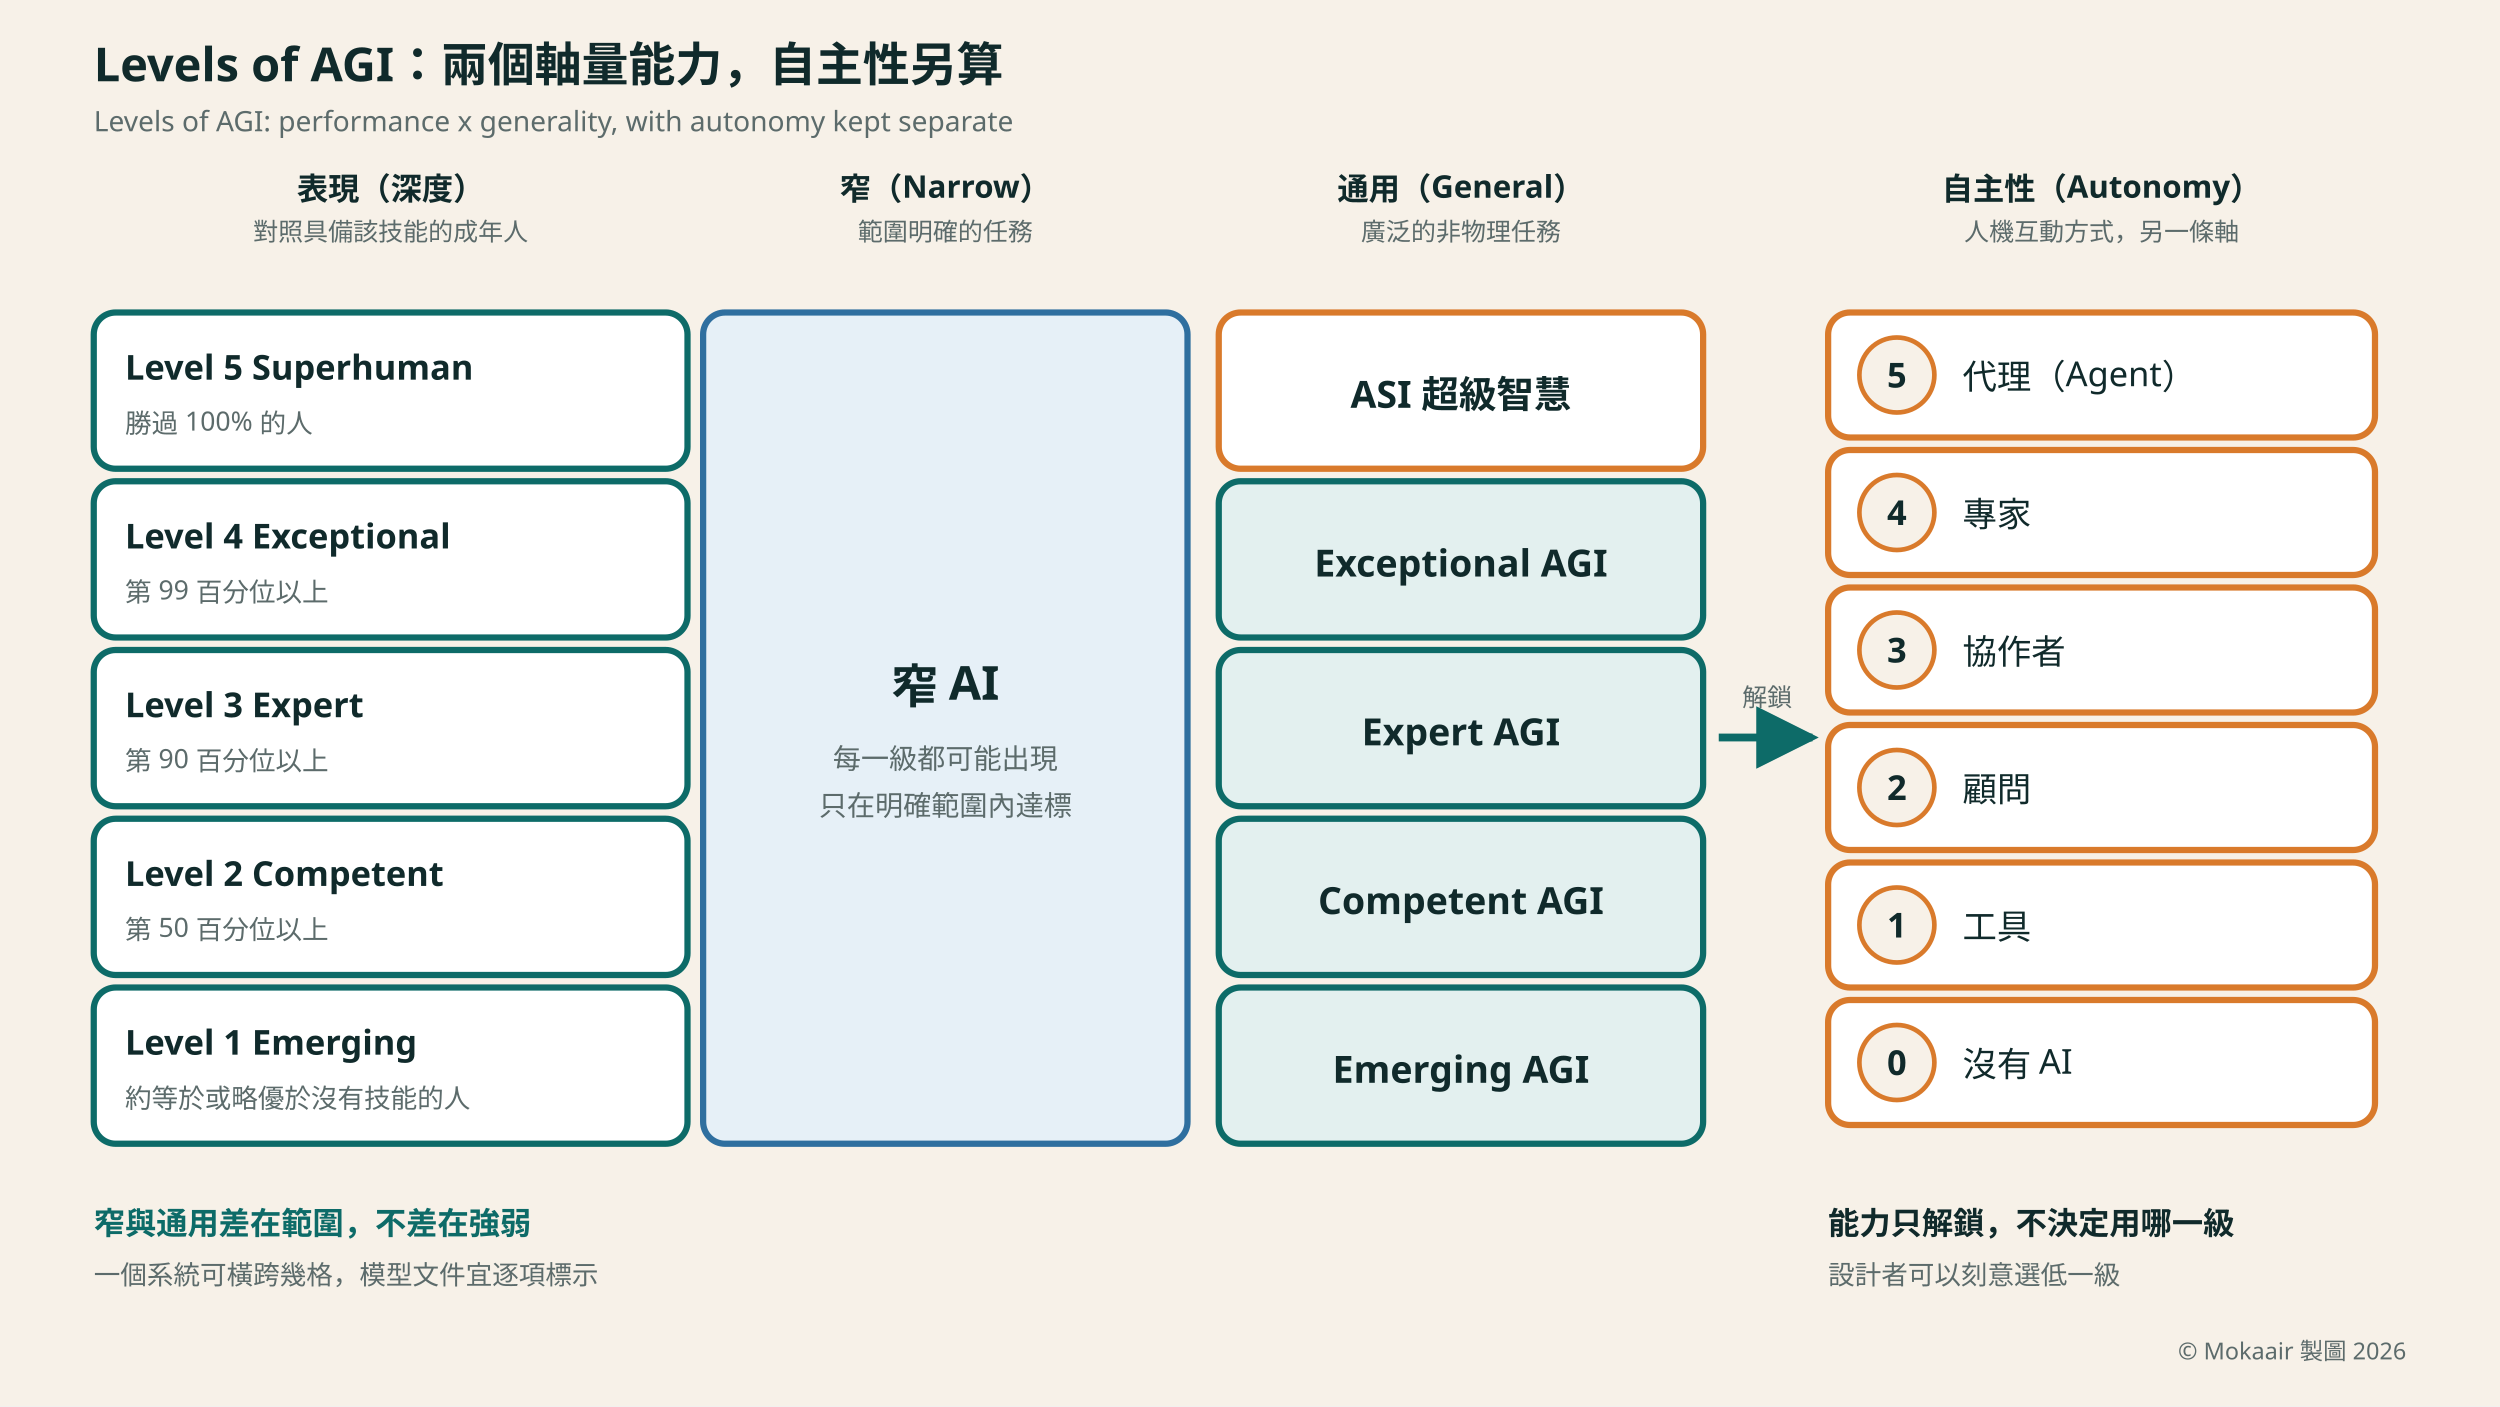
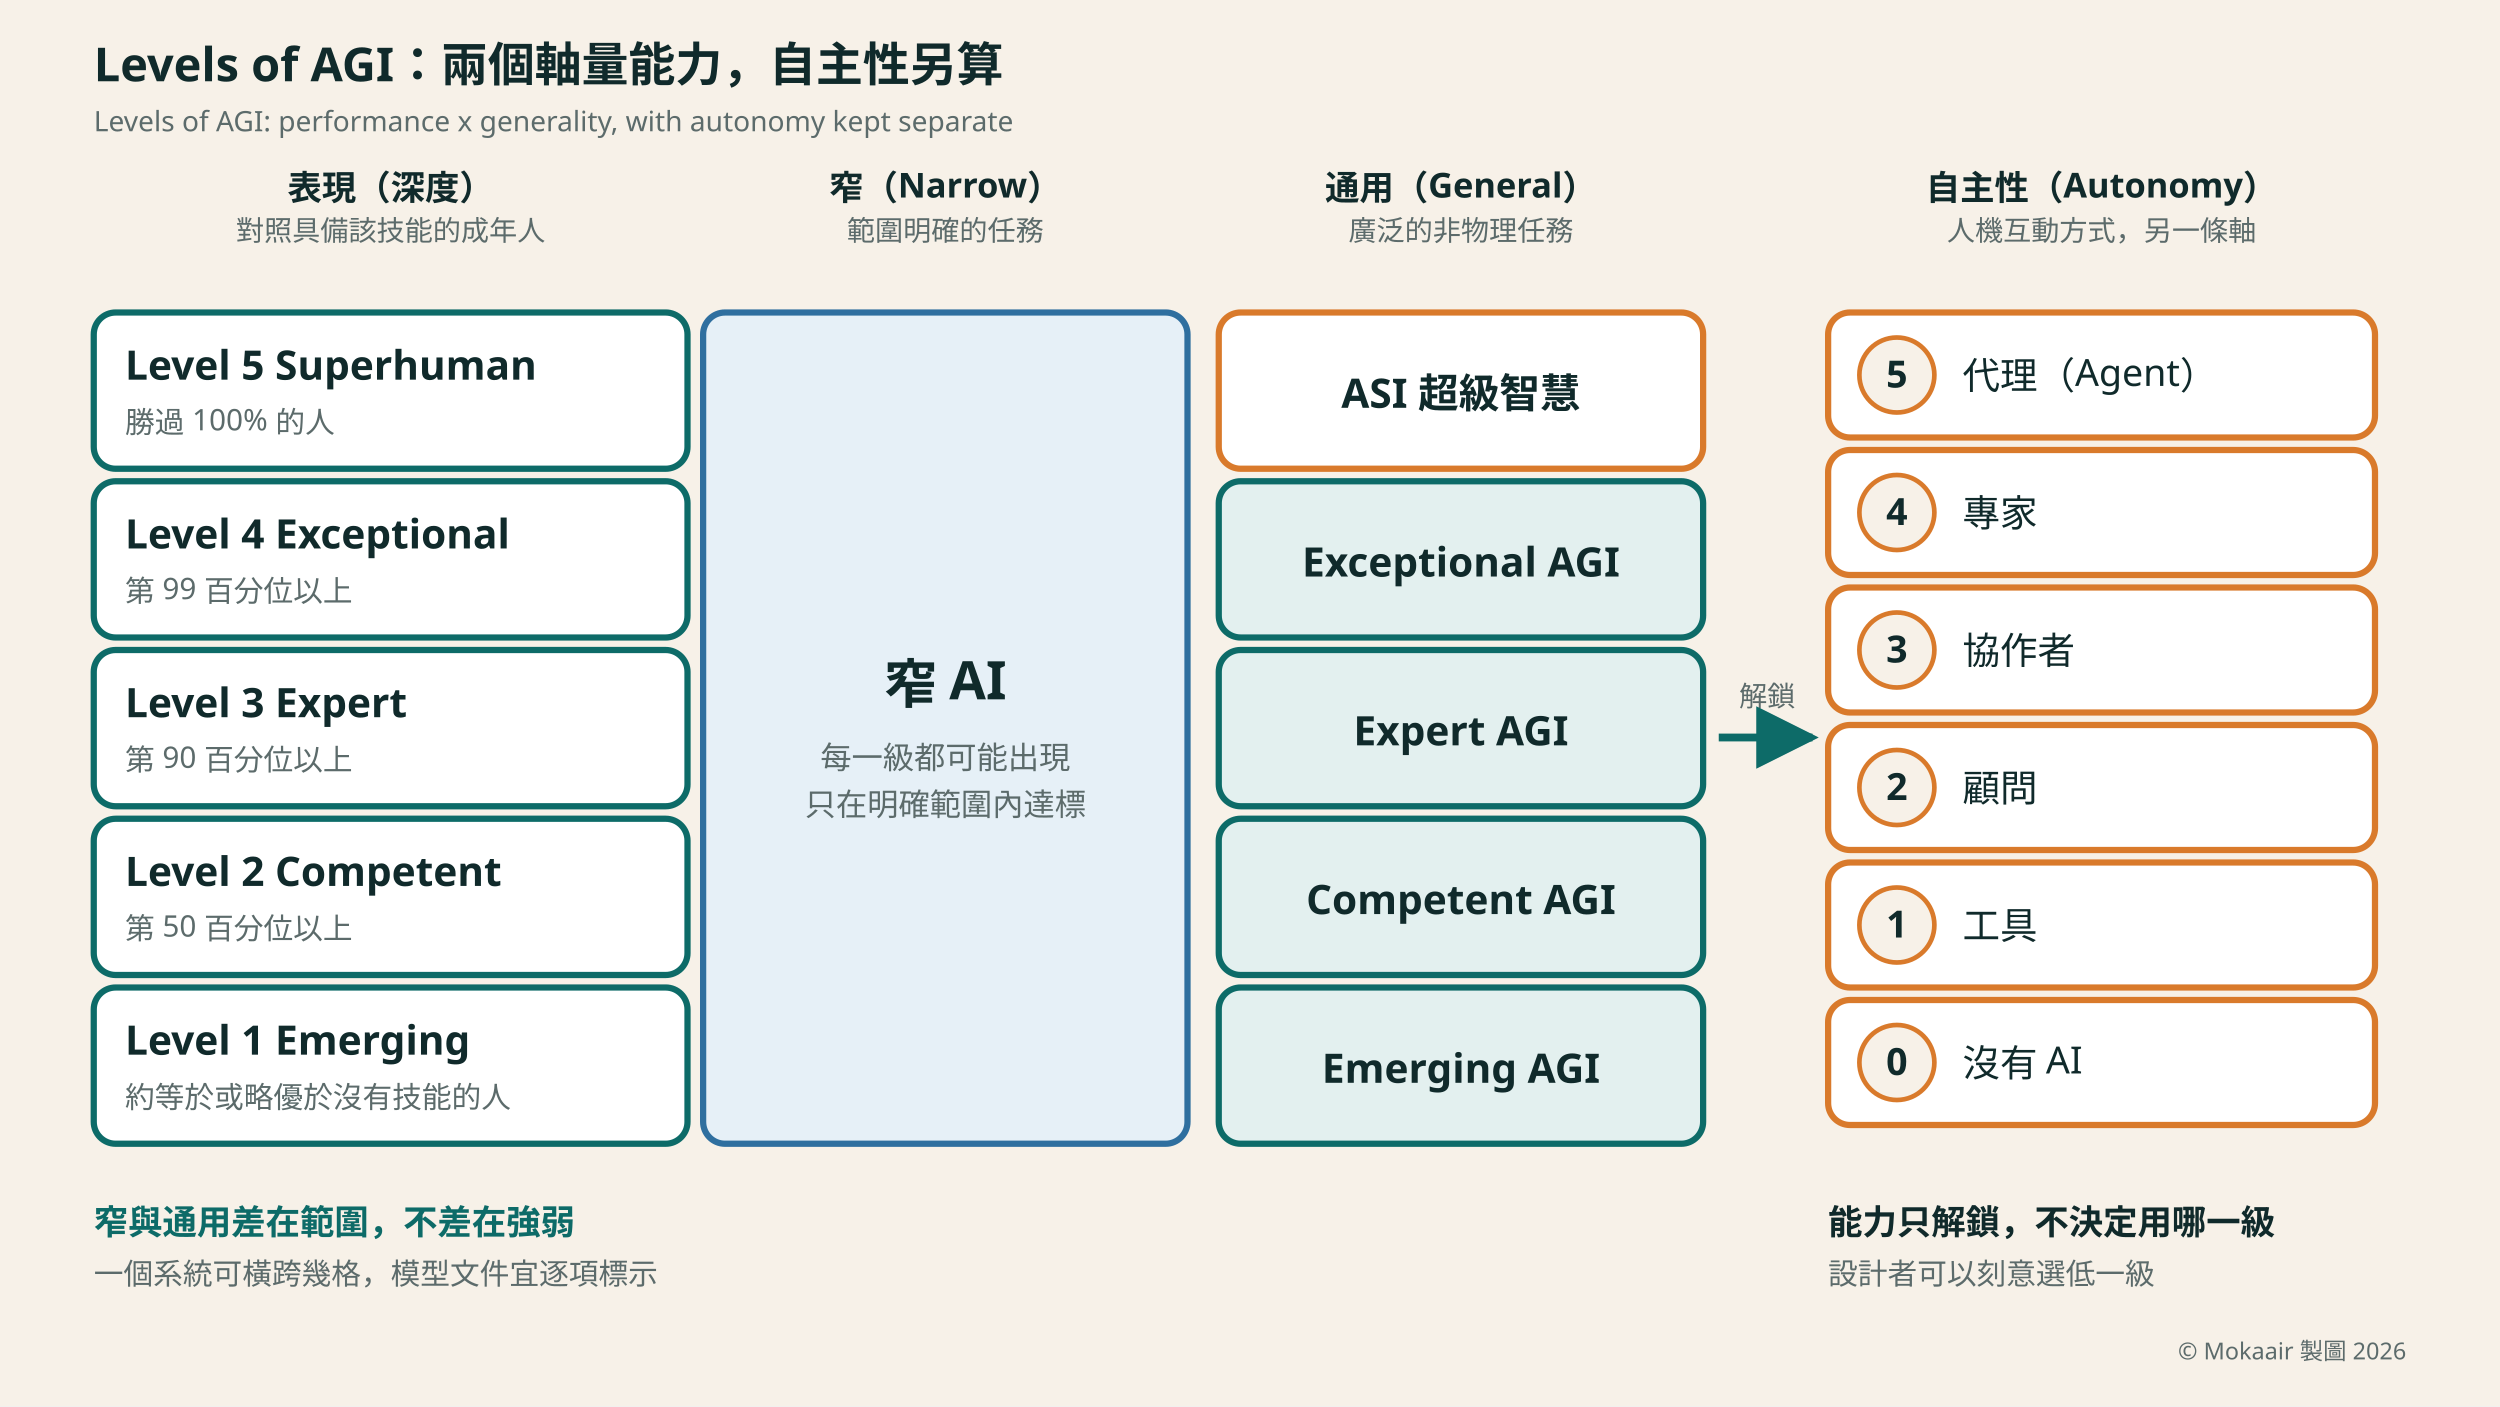
<svg xmlns="http://www.w3.org/2000/svg" viewBox="0 0 1600 900" width="1600" height="900" role="img" aria-labelledby="title desc" font-family="'Noto Sans TC','Noto Sans JP','PingFang TC','Microsoft JhengHei','Hiragino Sans',system-ui,sans-serif">
  <rect width="1600" height="900" fill="#F7F1E8" />
  <defs>
    <marker id="arrow" viewBox="0 0 10 10" refX="9" refY="5" markerWidth="8" markerHeight="8" orient="auto-start-reverse">
      <path d="M 0 0 L 10 5 L 0 10 z" fill="#0D6B68" />
    </marker>
  </defs>
  <text x="60" y="52" font-size="30" font-weight="700" fill="#102A2B">Levels of AGI：兩個軸量能力，自主性另算</text>
  <text x="60" y="84" font-size="18" fill="#5C6B6B">Levels of AGI: performance x generality, with autonomy kept separate</text>
-   <text x="250" y="128" font-size="20" font-weight="700" fill="#102A2B" text-anchor="middle">表現（深度）</text>
-   <text x="250" y="154" font-size="16" fill="#5C6B6B" text-anchor="middle">對照具備該技能的成年人</text>
-   <text x="605" y="128" font-size="20" font-weight="700" fill="#102A2B" text-anchor="middle">窄（Narrow）</text>
-   <text x="605" y="154" font-size="16" fill="#5C6B6B" text-anchor="middle">範圍明確的任務</text>
-   <text x="935" y="128" font-size="20" font-weight="700" fill="#102A2B" text-anchor="middle">通用（General）</text>
-   <text x="935" y="154" font-size="16" fill="#5C6B6B" text-anchor="middle">廣泛的非物理任務</text>
+   <text x="250" y="128" font-size="22" font-weight="700" fill="#102A2B" text-anchor="middle">表現（深度）</text>
+   <text x="250" y="154" font-size="18" fill="#5C6B6B" text-anchor="middle">對照具備該技能的成年人</text>
+   <text x="605" y="128" font-size="22" font-weight="700" fill="#102A2B" text-anchor="middle">窄（Narrow）</text>
+   <text x="605" y="154" font-size="18" fill="#5C6B6B" text-anchor="middle">範圍明確的任務</text>
+   <text x="935" y="128" font-size="22" font-weight="700" fill="#102A2B" text-anchor="middle">通用（General）</text>
+   <text x="935" y="154" font-size="18" fill="#5C6B6B" text-anchor="middle">廣泛的非物理任務</text>
  <rect x="450" y="200" width="310" height="532" rx="14" fill="#E6F0F7" stroke="#2F6F9F" stroke-width="4" />
-   <text x="605" y="450" font-size="30" font-weight="700" fill="#102A2B" text-anchor="middle">窄 AI</text>
-   <text x="605" y="492" font-size="18" fill="#5C6B6B" text-anchor="middle">每一級都可能出現</text>
-   <text x="605" y="522" font-size="18" fill="#5C6B6B" text-anchor="middle">只在明確範圍內達標</text>
+   <text x="605" y="450" font-size="34" font-weight="700" fill="#102A2B" text-anchor="middle">窄 AI</text>
+   <text x="605" y="492" font-size="20" fill="#5C6B6B" text-anchor="middle">每一級都可能出現</text>
+   <text x="605" y="522" font-size="20" fill="#5C6B6B" text-anchor="middle">只在明確範圍內達標</text>
  <rect x="60" y="200" width="380" height="100" rx="14" fill="#FFFFFF" stroke="#0D6B68" stroke-width="4" />
-   <text x="80" y="243" font-size="22" font-weight="700" fill="#102A2B">Level 5 Superhuman</text>
-   <text x="80" y="277" font-size="17" fill="#5C6B6B">勝過 100% 的人</text>
+   <text x="80" y="243" font-size="26" font-weight="700" fill="#102A2B">Level 5 Superhuman</text>
+   <text x="80" y="277" font-size="19" fill="#5C6B6B">勝過 100% 的人</text>
  <rect x="780" y="200" width="310" height="100" rx="14" fill="#FFFFFF" stroke="#D97A2B" stroke-width="4" />
-   <text x="935" y="261" font-size="24" font-weight="700" fill="#102A2B" text-anchor="middle">ASI 超級智慧</text>
+   <text x="935" y="261" font-size="26" font-weight="700" fill="#102A2B" text-anchor="middle">ASI 超級智慧</text>
  <rect x="60" y="308" width="380" height="100" rx="14" fill="#FFFFFF" stroke="#0D6B68" stroke-width="4" />
-   <text x="80" y="351" font-size="22" font-weight="700" fill="#102A2B">Level 4 Exceptional</text>
-   <text x="80" y="385" font-size="17" fill="#5C6B6B">第 99 百分位以上</text>
+   <text x="80" y="351" font-size="26" font-weight="700" fill="#102A2B">Level 4 Exceptional</text>
+   <text x="80" y="385" font-size="19" fill="#5C6B6B">第 99 百分位以上</text>
  <rect x="780" y="308" width="310" height="100" rx="14" fill="#E3F0EF" stroke="#0D6B68" stroke-width="4" />
-   <text x="935" y="369" font-size="24" font-weight="700" fill="#102A2B" text-anchor="middle">Exceptional AGI</text>
+   <text x="935" y="369" font-size="26" font-weight="700" fill="#102A2B" text-anchor="middle">Exceptional AGI</text>
  <rect x="60" y="416" width="380" height="100" rx="14" fill="#FFFFFF" stroke="#0D6B68" stroke-width="4" />
-   <text x="80" y="459" font-size="22" font-weight="700" fill="#102A2B">Level 3 Expert</text>
-   <text x="80" y="493" font-size="17" fill="#5C6B6B">第 90 百分位以上</text>
+   <text x="80" y="459" font-size="26" font-weight="700" fill="#102A2B">Level 3 Expert</text>
+   <text x="80" y="493" font-size="19" fill="#5C6B6B">第 90 百分位以上</text>
  <rect x="780" y="416" width="310" height="100" rx="14" fill="#E3F0EF" stroke="#0D6B68" stroke-width="4" />
-   <text x="935" y="477" font-size="24" font-weight="700" fill="#102A2B" text-anchor="middle">Expert AGI</text>
+   <text x="935" y="477" font-size="26" font-weight="700" fill="#102A2B" text-anchor="middle">Expert AGI</text>
  <rect x="60" y="524" width="380" height="100" rx="14" fill="#FFFFFF" stroke="#0D6B68" stroke-width="4" />
-   <text x="80" y="567" font-size="22" font-weight="700" fill="#102A2B">Level 2 Competent</text>
-   <text x="80" y="601" font-size="17" fill="#5C6B6B">第 50 百分位以上</text>
+   <text x="80" y="567" font-size="26" font-weight="700" fill="#102A2B">Level 2 Competent</text>
+   <text x="80" y="601" font-size="19" fill="#5C6B6B">第 50 百分位以上</text>
  <rect x="780" y="524" width="310" height="100" rx="14" fill="#E3F0EF" stroke="#0D6B68" stroke-width="4" />
-   <text x="935" y="585" font-size="24" font-weight="700" fill="#102A2B" text-anchor="middle">Competent AGI</text>
+   <text x="935" y="585" font-size="26" font-weight="700" fill="#102A2B" text-anchor="middle">Competent AGI</text>
  <rect x="60" y="632" width="380" height="100" rx="14" fill="#FFFFFF" stroke="#0D6B68" stroke-width="4" />
-   <text x="80" y="675" font-size="22" font-weight="700" fill="#102A2B">Level 1 Emerging</text>
-   <text x="80" y="709" font-size="17" fill="#5C6B6B">約等於或略優於沒有技能的人</text>
+   <text x="80" y="675" font-size="26" font-weight="700" fill="#102A2B">Level 1 Emerging</text>
+   <text x="80" y="709" font-size="19" fill="#5C6B6B">約等於或略優於沒有技能的人</text>
  <rect x="780" y="632" width="310" height="100" rx="14" fill="#E3F0EF" stroke="#0D6B68" stroke-width="4" />
-   <text x="935" y="693" font-size="24" font-weight="700" fill="#102A2B" text-anchor="middle">Emerging AGI</text>
-   <text x="60" y="790" font-size="20" font-weight="700" fill="#0D6B68">窄與通用差在範圍，不差在強弱</text>
-   <text x="60" y="822" font-size="17" fill="#5C6B6B">一個系統可橫跨幾格，模型文件宜逐項標示</text>
-   <text x="1131" y="452" font-size="16" fill="#5C6B6B" text-anchor="middle">解鎖</text>
+   <text x="935" y="693" font-size="26" font-weight="700" fill="#102A2B" text-anchor="middle">Emerging AGI</text>
+   <text x="60" y="790" font-size="22" font-weight="700" fill="#0D6B68">窄與通用差在範圍，不差在強弱</text>
+   <text x="60" y="822" font-size="19" fill="#5C6B6B">一個系統可橫跨幾格，模型文件宜逐項標示</text>
+   <text x="1131" y="452" font-size="18" fill="#5C6B6B" text-anchor="middle">解鎖</text>
  <path d="M 1100 472 L 1160 472" fill="none" stroke="#0D6B68" stroke-width="5" marker-end="url(#arrow)" />
-   <text x="1345" y="128" font-size="20" font-weight="700" fill="#102A2B" text-anchor="middle">自主性（Autonomy）</text>
-   <text x="1345" y="154" font-size="16" fill="#5C6B6B" text-anchor="middle">人機互動方式，另一條軸</text>
+   <text x="1345" y="128" font-size="22" font-weight="700" fill="#102A2B" text-anchor="middle">自主性（Autonomy）</text>
+   <text x="1345" y="154" font-size="18" fill="#5C6B6B" text-anchor="middle">人機互動方式，另一條軸</text>
  <rect x="1170" y="200" width="350" height="80" rx="14" fill="#FFFFFF" stroke="#D97A2B" stroke-width="4" />
  <circle cx="1214" cy="240" r="24" fill="#F7F1E8" stroke="#D97A2B" stroke-width="3" />
-   <text x="1214" y="248" font-size="22" font-weight="700" fill="#102A2B" text-anchor="middle">5</text>
-   <text x="1256" y="249" font-size="22" fill="#102A2B">代理（Agent）</text>
+   <text x="1214" y="248" font-size="24" font-weight="700" fill="#102A2B" text-anchor="middle">5</text>
+   <text x="1256" y="249" font-size="24" fill="#102A2B">代理（Agent）</text>
  <rect x="1170" y="288" width="350" height="80" rx="14" fill="#FFFFFF" stroke="#D97A2B" stroke-width="4" />
  <circle cx="1214" cy="328" r="24" fill="#F7F1E8" stroke="#D97A2B" stroke-width="3" />
-   <text x="1214" y="336" font-size="22" font-weight="700" fill="#102A2B" text-anchor="middle">4</text>
-   <text x="1256" y="337" font-size="22" fill="#102A2B">專家</text>
+   <text x="1214" y="336" font-size="24" font-weight="700" fill="#102A2B" text-anchor="middle">4</text>
+   <text x="1256" y="337" font-size="24" fill="#102A2B">專家</text>
  <rect x="1170" y="376" width="350" height="80" rx="14" fill="#FFFFFF" stroke="#D97A2B" stroke-width="4" />
  <circle cx="1214" cy="416" r="24" fill="#F7F1E8" stroke="#D97A2B" stroke-width="3" />
-   <text x="1214" y="424" font-size="22" font-weight="700" fill="#102A2B" text-anchor="middle">3</text>
-   <text x="1256" y="425" font-size="22" fill="#102A2B">協作者</text>
+   <text x="1214" y="424" font-size="24" font-weight="700" fill="#102A2B" text-anchor="middle">3</text>
+   <text x="1256" y="425" font-size="24" fill="#102A2B">協作者</text>
  <rect x="1170" y="464" width="350" height="80" rx="14" fill="#FFFFFF" stroke="#D97A2B" stroke-width="4" />
  <circle cx="1214" cy="504" r="24" fill="#F7F1E8" stroke="#D97A2B" stroke-width="3" />
-   <text x="1214" y="512" font-size="22" font-weight="700" fill="#102A2B" text-anchor="middle">2</text>
-   <text x="1256" y="513" font-size="22" fill="#102A2B">顧問</text>
+   <text x="1214" y="512" font-size="24" font-weight="700" fill="#102A2B" text-anchor="middle">2</text>
+   <text x="1256" y="513" font-size="24" fill="#102A2B">顧問</text>
  <rect x="1170" y="552" width="350" height="80" rx="14" fill="#FFFFFF" stroke="#D97A2B" stroke-width="4" />
  <circle cx="1214" cy="592" r="24" fill="#F7F1E8" stroke="#D97A2B" stroke-width="3" />
-   <text x="1214" y="600" font-size="22" font-weight="700" fill="#102A2B" text-anchor="middle">1</text>
-   <text x="1256" y="601" font-size="22" fill="#102A2B">工具</text>
+   <text x="1214" y="600" font-size="24" font-weight="700" fill="#102A2B" text-anchor="middle">1</text>
+   <text x="1256" y="601" font-size="24" fill="#102A2B">工具</text>
  <rect x="1170" y="640" width="350" height="80" rx="14" fill="#FFFFFF" stroke="#D97A2B" stroke-width="4" />
  <circle cx="1214" cy="680" r="24" fill="#F7F1E8" stroke="#D97A2B" stroke-width="3" />
-   <text x="1214" y="688" font-size="22" font-weight="700" fill="#102A2B" text-anchor="middle">0</text>
-   <text x="1256" y="689" font-size="22" fill="#102A2B">沒有 AI</text>
-   <text x="1170" y="790" font-size="20" font-weight="700" fill="#102A2B">能力只解鎖，不決定用哪一級</text>
-   <text x="1170" y="822" font-size="17" fill="#5C6B6B">設計者可以刻意選低一級</text>
+   <text x="1214" y="688" font-size="24" font-weight="700" fill="#102A2B" text-anchor="middle">0</text>
+   <text x="1256" y="689" font-size="24" fill="#102A2B">沒有 AI</text>
+   <text x="1170" y="790" font-size="22" font-weight="700" fill="#102A2B">能力只解鎖，不決定用哪一級</text>
+   <text x="1170" y="822" font-size="19" fill="#5C6B6B">設計者可以刻意選低一級</text>
  <text x="1540" y="870" text-anchor="end" font-size="15" fill="#5C6B6B">© Mokaair 製圖 2026</text>
</svg>
